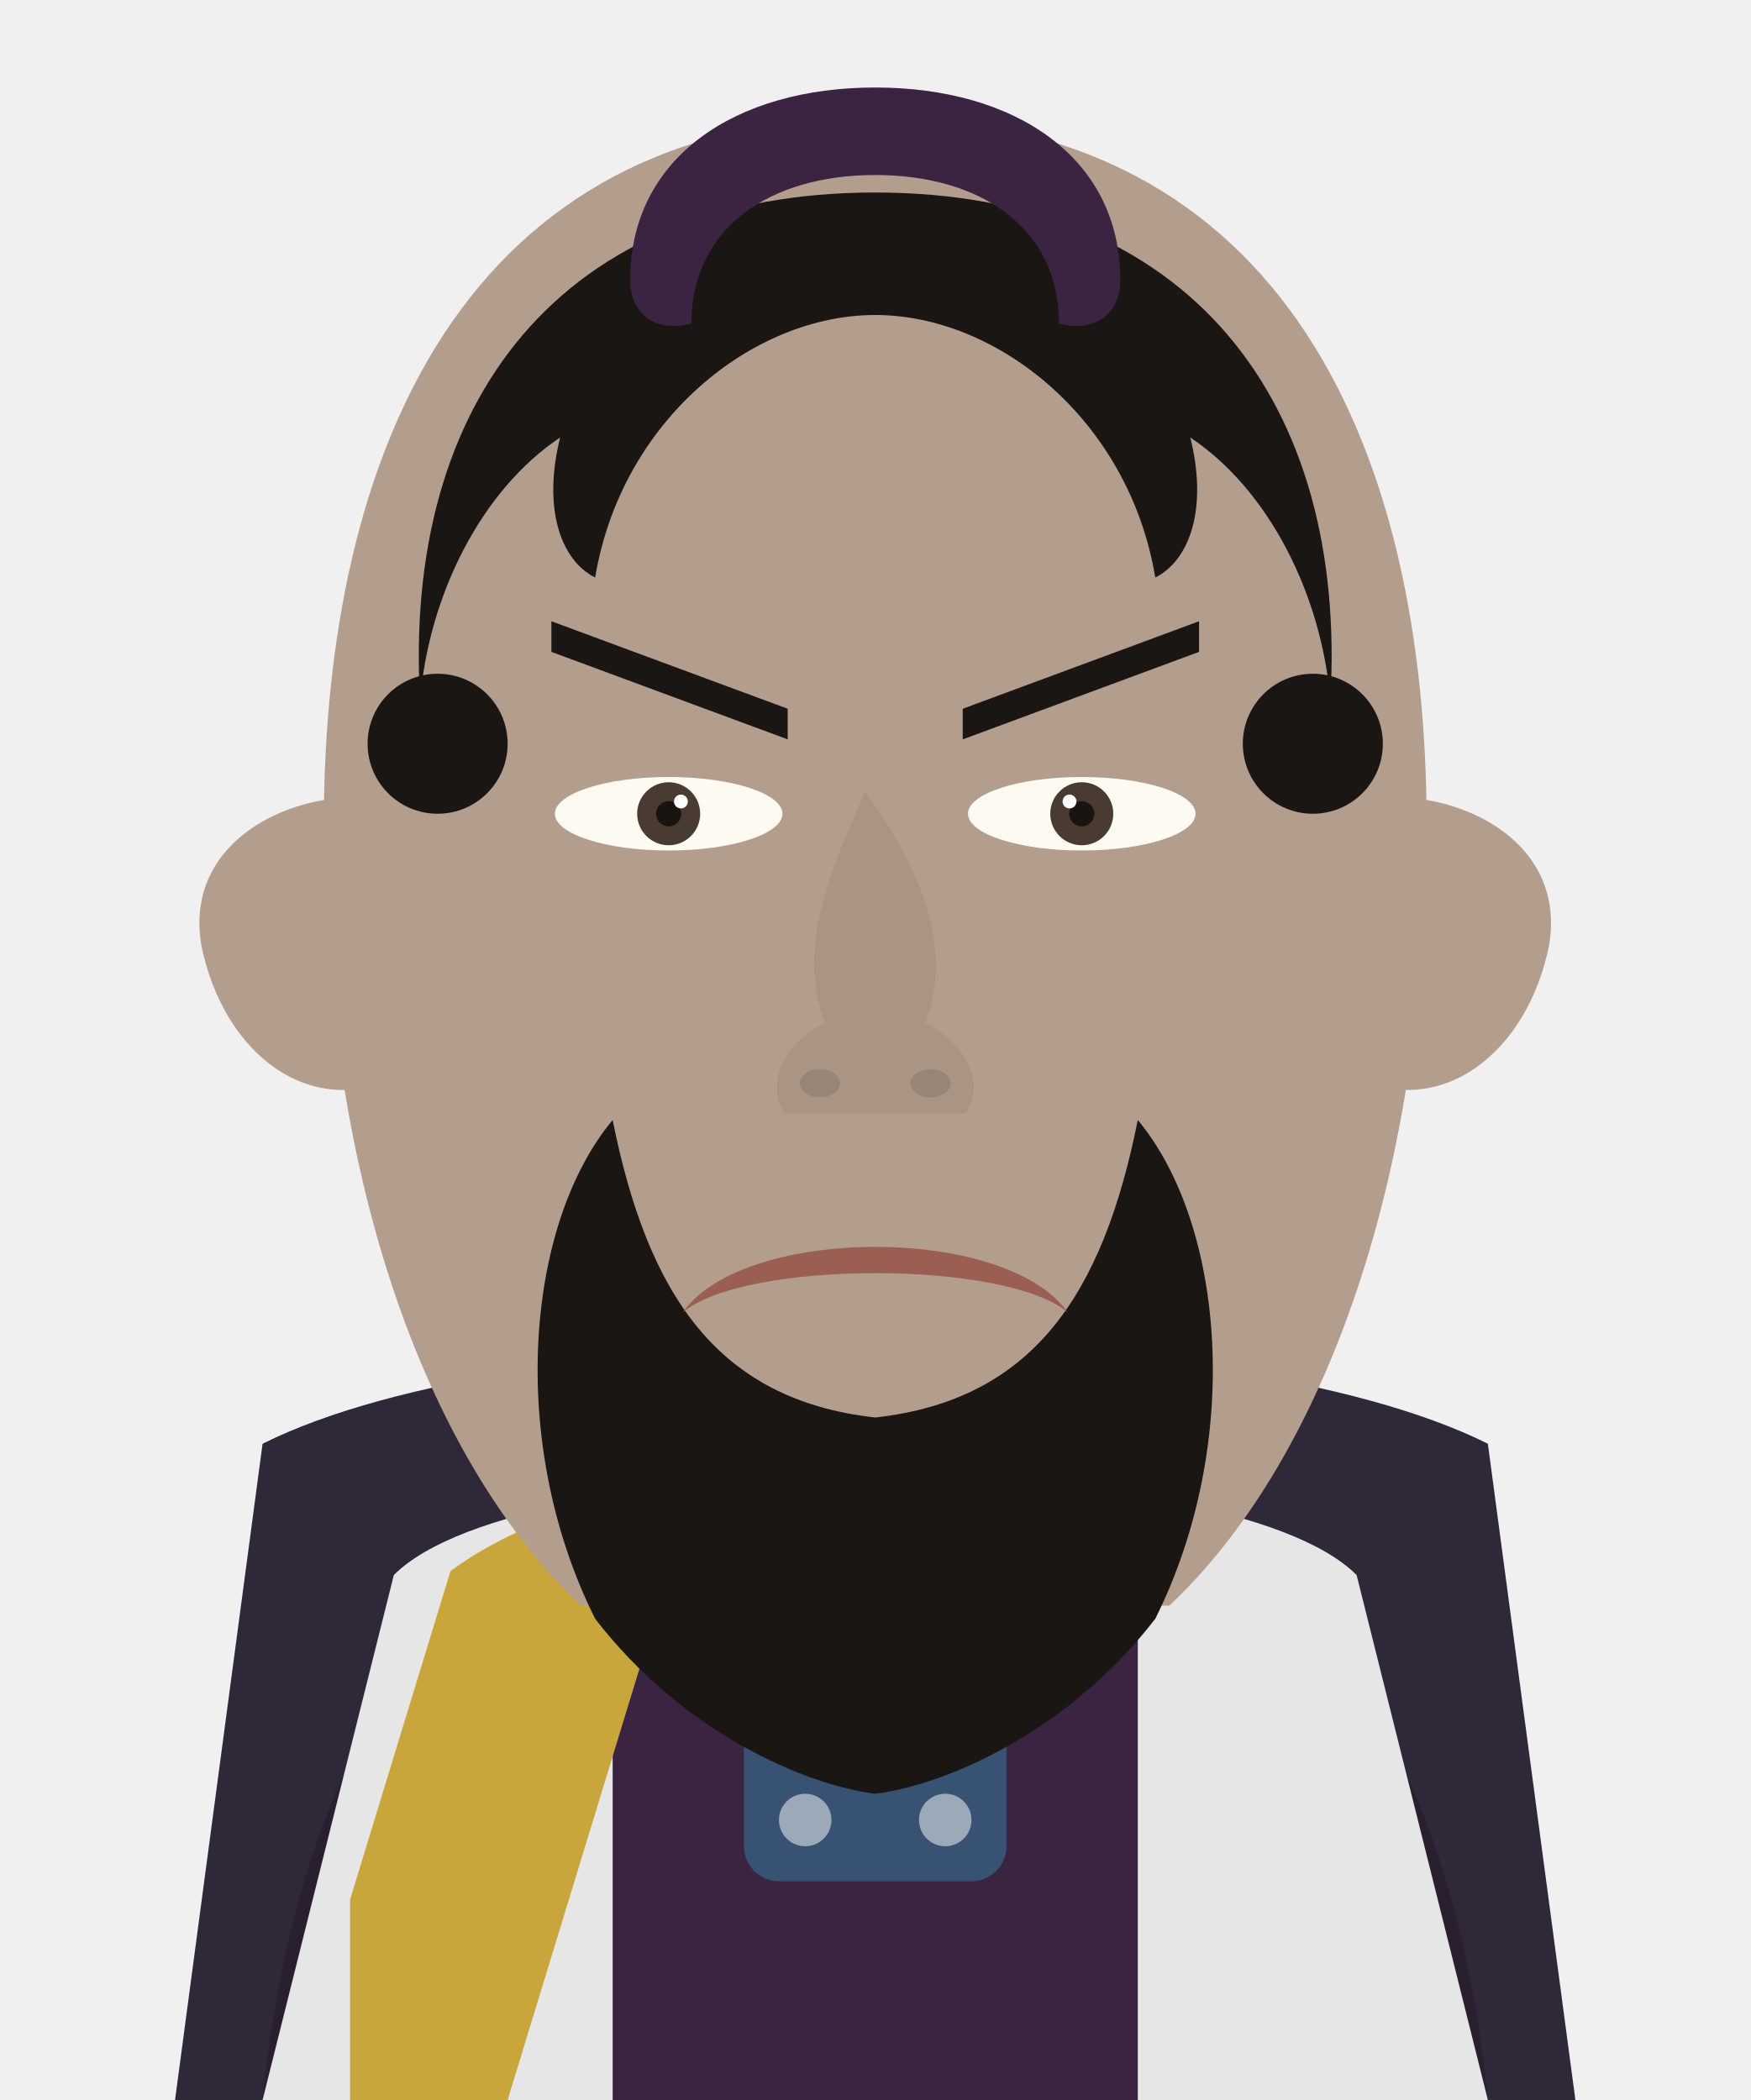
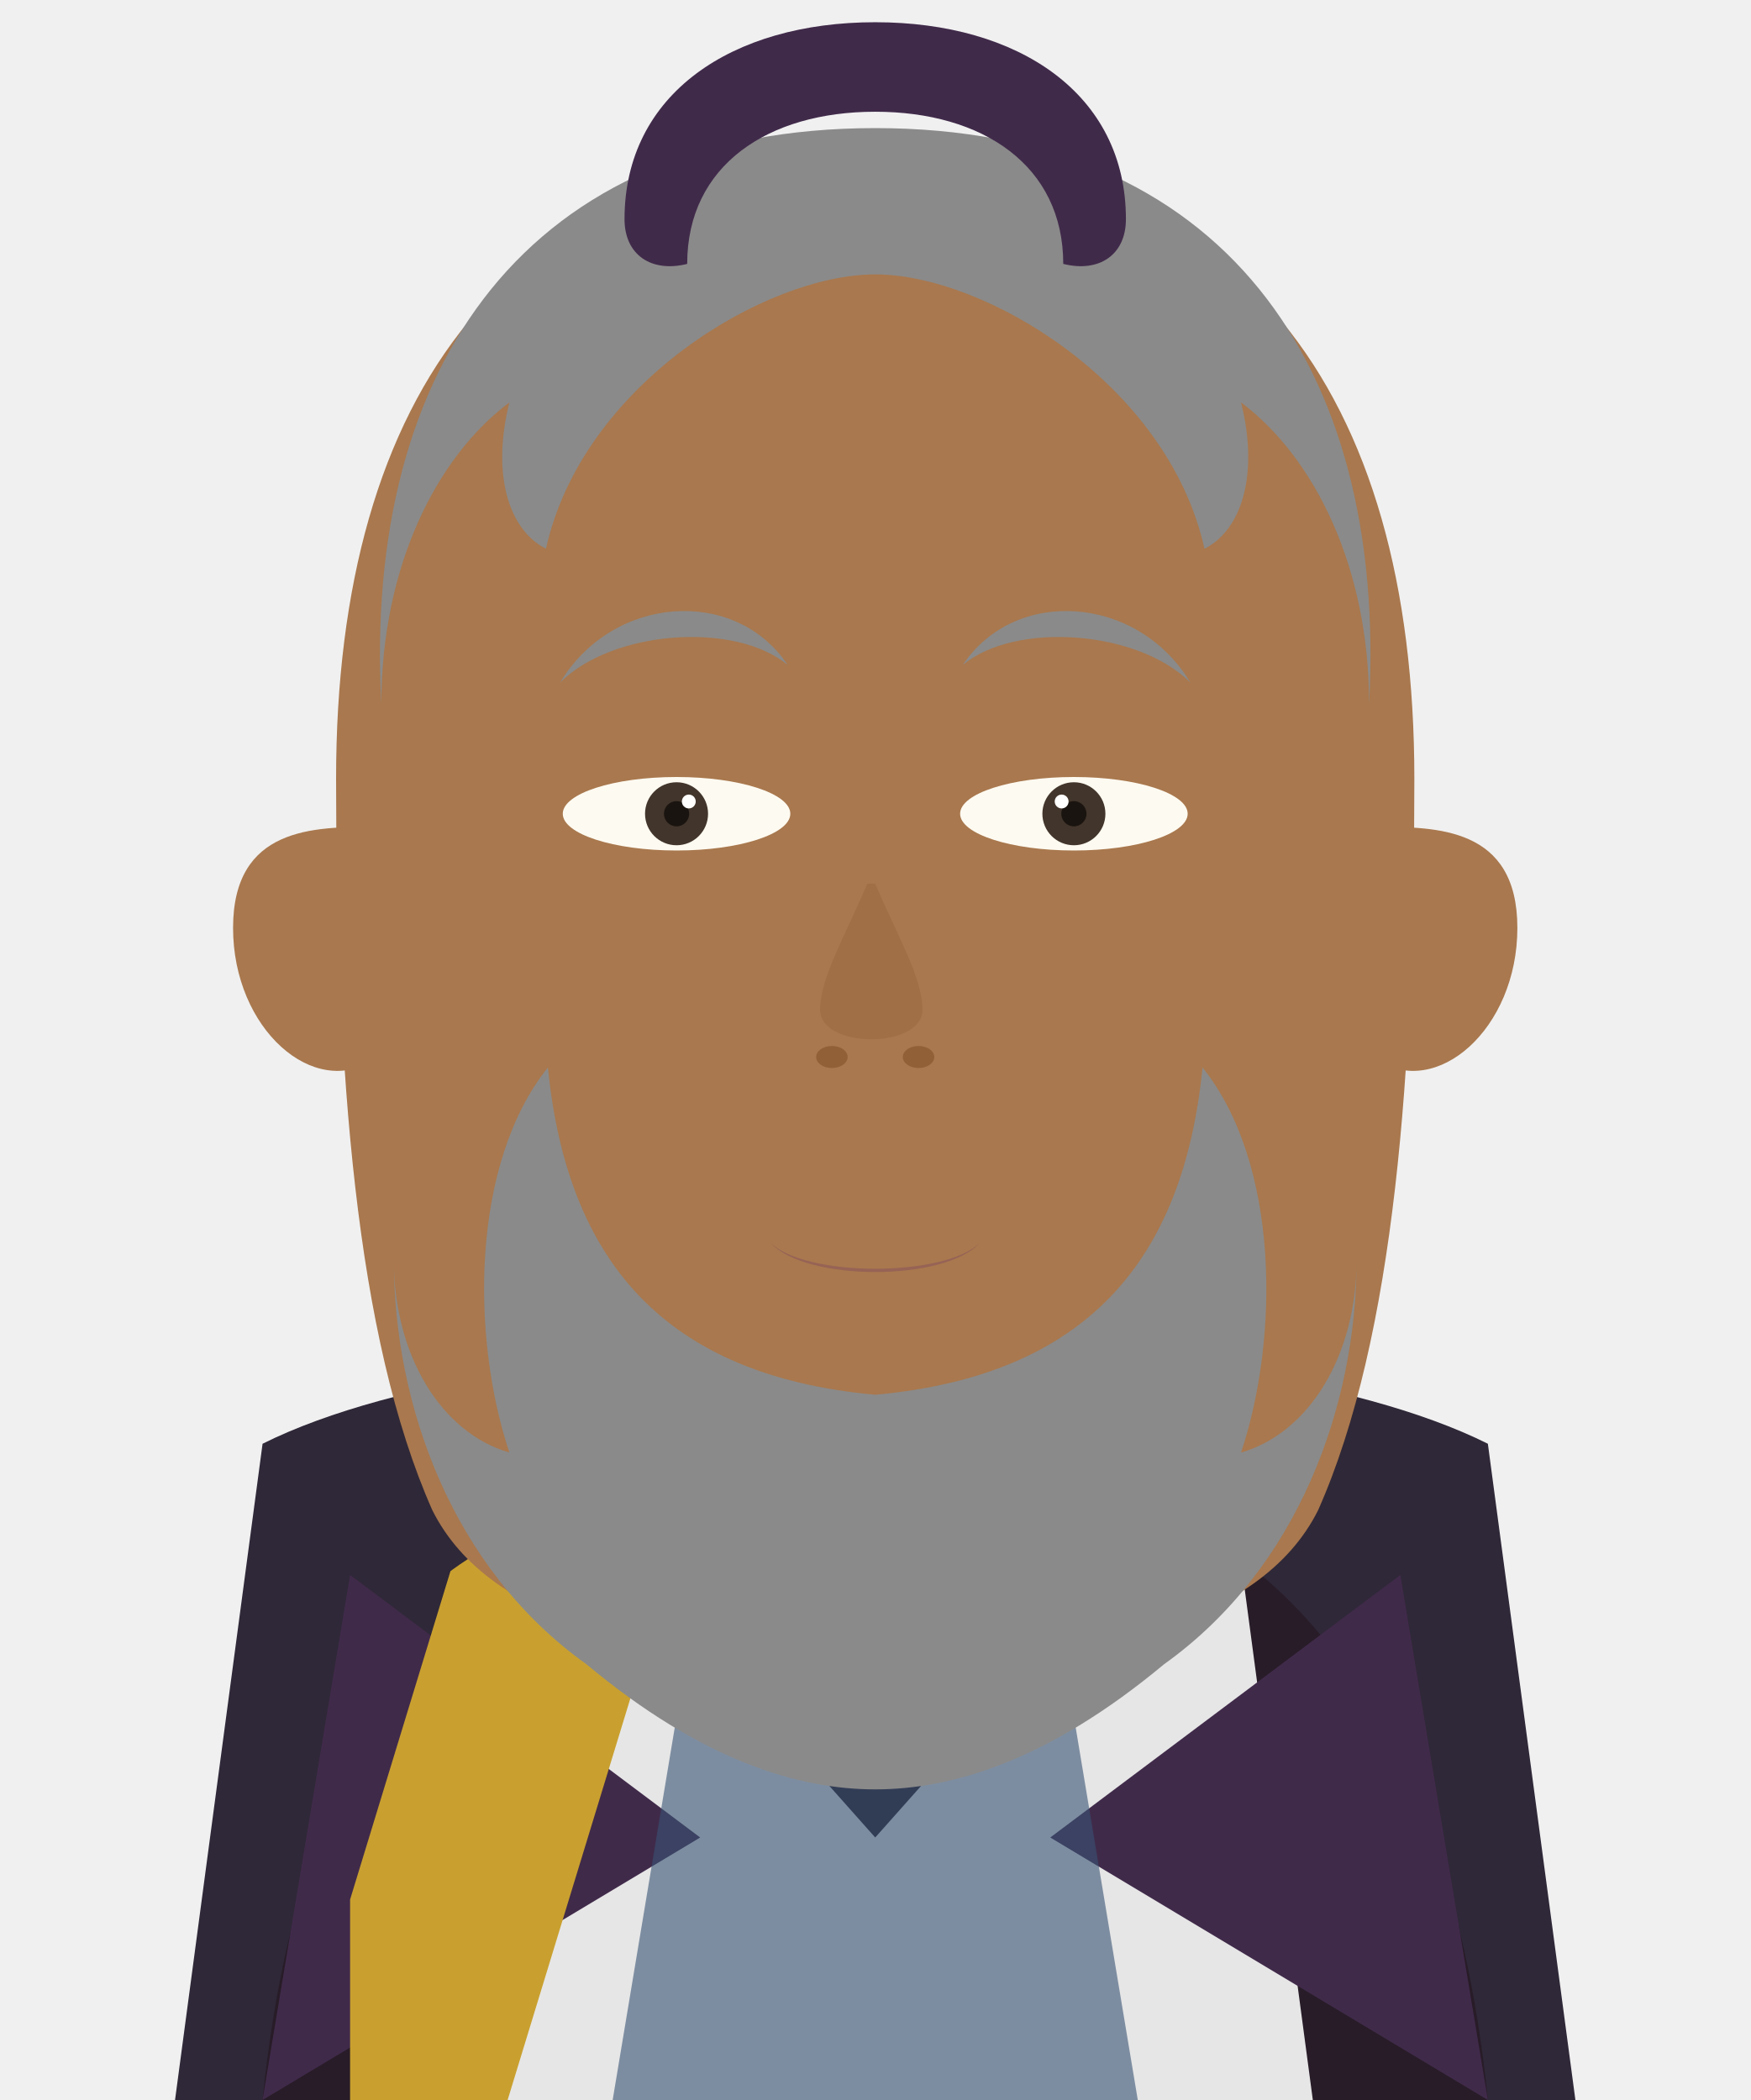
<svg xmlns="http://www.w3.org/2000/svg" viewBox="0 0 200 240" width="100%" height="100%">
-   <path d="M82,145 L82,185 C90,195 110,195 118,185 L118,145 Z" fill="#b39e8e" />
-   <path d="M82,145 L82,165 C90,175 110,175 118,165 L118,145 Z" fill="#958070" opacity="0.5" />
-   <path d="M30,240 C35,190 60,170 82,170 L118,170 C140,170 165,190 170,240 Z" fill="#b39e8e" />
+   <path d="M82,145 L82,185 C90,195 110,195 118,185 L118,145 Z" fill="#a9784e" />
+   <path d="M82,145 L82,165 C90,175 110,175 118,165 L118,145 Z" fill="#8b5a30" opacity="0.5" />
+   <path d="M30,240 C35,190 60,170 82,170 L118,170 C140,170 165,190 170,240 Z" fill="#a9784e" />
  <path d="M20,240 L30,165 C60,150 140,150 170,165 L180,240 Z" fill="#1a1224" opacity="0.9" />
-   <path d="M30,240 L45,180 C60,165 140,165 155,180 L170,240 Z" fill="#e6e6e6" />
-   <path d="M70,175 L130,175 L130,240 L70,240 Z" fill="#3b2342" />
-   <rect x="85" y="185" width="30" height="30" fill="#375273" rx="4" />
-   <circle cx="92" cy="192" r="3" fill="#ffffff" opacity="0.5" />
-   <circle cx="108" cy="192" r="3" fill="#ffffff" opacity="0.5" />
-   <circle cx="92" cy="208" r="3" fill="#ffffff" opacity="0.5" />
-   <circle cx="108" cy="208" r="3" fill="#ffffff" opacity="0.5" />
+   <path d="M50,240 L60,165 L100,210 L140,165 L150,240 Z" fill="#e6e6e6" />
+   <path d="M30,240 L40,180 L80,210 L30,240 Z" fill="#402a4a" />
+   <path d="M170,240 L160,180 L120,210 L170,240 Z" fill="#402a4a" />
+   <path d="M70,240 L80,180 L120,180 L130,240 Z" fill="#375273" opacity="0.6" />
  <clipPath id="garmentClip">
    <path d="M40,240 L40,202 C40,178 66,168 100,168 C134,168 160,178 160,202 L160,240 Z" />
  </clipPath>
  <g clip-path="url(#garmentClip)">
-     <path d="M55,168 L80,168 L58,240 L33,240 Z" fill="#c9a63c" />
+     <path d="M55,168 L80,168 L58,240 L33,240 Z" fill="#c9a02f" />
  </g>
-   <g transform="translate(48, 108) scale(1.25) translate(-48, -108)">
-     <path d="M48,96 C42,92 26,96 28,108 C30,118 38,124 46,120 C48,114 48,105 48,96 Z" fill="#b39e8e" />
+   <g transform="translate(100,100) scale(1.1) translate(-100,-100)">
+     <g transform="translate(48,95) scale(1.05) translate(-48,-95)">
+       <path d="M48,95 C42,95 34,95 34,105 C34,115 42,122 48,118 C54,122 62,115 62,105 C62,95 54,95 48,95 Z" fill="#a9784e" />
+     </g>
+     <g transform="translate(152,95) scale(1.05) translate(-152,-95)">
+       <path d="M152,95 C158,95 166,95 166,105 C166,115 158,122 152,118 C146,122 138,115 138,105 C138,95 146,95 152,95 Z" fill="#a9784e" />
+     </g>
  </g>
-   <g transform="translate(152, 108) scale(1.25) translate(-152, -108)">
-     <path d="M152,96 C158,92 174,96 172,108 C170,118 162,124 154,120 C152,114 152,105 152,96 Z" fill="#b39e8e" />
+   <g transform="translate(100,100) scale(1.1) translate(-100,-100)">
+     <g transform="translate(100,30) scale(0.95) translate(-100,-30)" />
  </g>
-   <g transform="translate(100, 110) scale(1.05) translate(-100, -110)">
-     <path d="M100,18 C145,18 160,55 160,95 C160,135 148,165 132,180 L68,180 C52,165 40,135 40,95 C40,55 55,18 100,18 Z" fill="#b39e8e" />
+   <g transform="translate(100,100) scale(1.1) translate(-100,-100)">
+     <path d="M100,25 C138,25 156,50 156,90 C156,120 154,148 146,166 C140,178 122,182 100,182 C78,182 60,178 54,166 C46,148 44,120 44,90 C44,50 62,25 100,25 Z" fill="#a9784e" />
  </g>
-   <g transform="translate(100, 110) scale(1) translate(-100, -110)">
-     <path d="M88,164 L112,164 L112,177 C108,182 92,182 88,177 Z" fill="#978272" opacity="0.25" />
+   <g transform="translate(100,100) scale(1.1) translate(-100,-100)">
+     <path d="M86,163 L114,163 C114,174 108,183 100,185 C92,183 86,174 86,163 Z" fill="#a9784e" />
+     <path d="M90,178 C94,181 106,181 110,178 C106,180.5 94,180.5 90,178 Z" fill="#8d5c32" opacity="0.2" />
  </g>
-   <path d="M70,128 C60,140 58,165 68,185 C78,198 92,204 100,205 C108,204 122,198 132,185 C142,165 140,140 130,128 C126,148 118,160 100,162 C82,160 74,148 70,128 Z" fill="#1a1614" />
-   <path d="M78,150 C85,140 115,140 122,150 C115,144 85,144 78,150 Z" fill="#9a5f52" />
-   <g transform="translate(100,110) scale(1.15) translate(-100,-110)">
-     <path d="M99,93 C104,100 108,108 105,116 C109,118 111,122 109,125 L91,125 C89,122 91,118 95,116 C92,108 96,100 99,93 Z" fill="#978272" opacity="0.32" />
-     <ellipse cx="94.5" cy="122" rx="2" ry="1.4" fill="#978272" opacity="0.85" />
-     <ellipse cx="105.5" cy="122" rx="2" ry="1.4" fill="#978272" opacity="0.85" />
+   <g transform="translate(100,100) scale(1.1) translate(-100,-100)">
+     <path d="M66,120 C58,130 58,148 62,160 C55,158 50,150 50,140 C50,155 56,172 70,182 C82,192 92,195 100,195 C108,195 118,192 130,182 C144,172 150,155 150,140 C150,150 145,158 138,160 C142,148 142,130 134,120 C132,140 122,152 100,154 C78,152 68,140 66,120 Z" fill="#8a8a8a" />
  </g>
-   <path d="M63,71 L90,81 L90,84.5 L63,74.5 Z" fill="#1a1614" />
+   <path d="M88,142 C92,146 108,146 112,142 C108,146.5 92,146.5 88,142 Z" fill="#966355" />
+   <g transform="translate(100,110) scale(0.9) translate(-100,-110)">
+     <path d="M99,100 C96,107 93,112 93,116 C93,121 106,121 106,116 C106,112 103,107 100,100 Z" fill="#8d5c32" opacity="0.32" />
+     <ellipse cx="94.5" cy="122" rx="2" ry="1.4" fill="#8d5c32" opacity="0.85" />
+     <ellipse cx="105.5" cy="122" rx="2" ry="1.4" fill="#8d5c32" opacity="0.85" />
+   </g>
+   <path d="M64,78 C70,68 84,67 90,76 C84,71 70,72 64,78 Z" fill="#8a8a8a" />
  <g transform="translate(200,0) scale(-1,1)">
-     <path d="M63,71 L90,81 L90,84.5 L63,74.5 Z" fill="#1a1614" />
+     <path d="M64,78 C70,68 84,67 90,76 C84,71 70,72 64,78 Z" fill="#8a8a8a" />
  </g>
-   <ellipse cx="76.4" cy="93" rx="13" ry="4.2" fill="#fdfaf1" />
-   <circle cx="76.4" cy="93" r="3.6" fill="#4a3b32" />
-   <circle cx="76.4" cy="93" r="1.44" fill="#1a1410" />
-   <circle cx="77.8" cy="91.6" r="0.792" fill="#ffffff" />
+   <ellipse cx="77.3" cy="93" rx="13" ry="4.2" fill="#fdfaf1" />
+   <circle cx="77.3" cy="93" r="3.6" fill="#42352b" />
+   <circle cx="77.3" cy="93" r="1.44" fill="#1a1410" />
+   <circle cx="78.7" cy="91.6" r="0.792" fill="#ffffff" />
  <g transform="translate(200,0) scale(-1,1)">
-     <ellipse cx="76.4" cy="93" rx="13" ry="4.2" fill="#fdfaf1" />
-     <circle cx="76.4" cy="93" r="3.6" fill="#4a3b32" />
-     <circle cx="76.4" cy="93" r="1.44" fill="#1a1410" />
-     <circle cx="77.8" cy="91.6" r="0.792" fill="#ffffff" />
+     <ellipse cx="77.3" cy="93" rx="13" ry="4.2" fill="#fdfaf1" />
+     <circle cx="77.3" cy="93" r="3.6" fill="#42352b" />
+     <circle cx="77.3" cy="93" r="1.44" fill="#1a1410" />
+     <circle cx="78.7" cy="91.6" r="0.792" fill="#ffffff" />
  </g>
-   <path d="M100,22 C136,22 154,46 152,80 C151,68 145,56 136,50 C138,58 136,64 132,66 C129,48 114,36 100,36 C86,36 71,48 68,66 C64,64 62,58 64,50 C55,56 49,68 48,80 C46,46 64,22 100,22 Z" fill="#1a1614" />
-   <circle cx="50" cy="85" r="8" fill="#1a1614" />
-   <circle cx="150" cy="85" r="8" fill="#1a1614" />
-   <path d="M72,32 C72,18 84,10 100,10 C116,10 128,18 128,32 C128,36 125,38 121,37 C121,26 112,20 100,20 C88,20 79,26 79,37 C75,38 72,36 72,32 Z" fill="#3b2342" />
+   <g transform="translate(100,100) scale(1.1) translate(-100,-100)">
+     <g transform="translate(100,30) scale(0.95) translate(-100,-30)">
+       <path d="M100,22 C138,22 156,48 154,85 C154,70 148,58 140,52 C142,60 140,66 136,68 C132,50 112,38 100,38 C88,38 68,50 64,68 C60,66 58,60 60,52 C52,58 46,70 46,85 C44,48 62,22 100,22 Z" fill="#8a8a8a" />
+     </g>
+   </g>
+   <g transform="translate(100,100) scale(1.1) translate(-100,-100)">
+     <g transform="translate(100,30) scale(0.93) translate(-100,-30)">
+       <path d="M72,32 C72,18 84,10 100,10 C116,10 128,18 128,32 C128,36 125,38 121,37 C121,26 112,20 100,20 C88,20 79,26 79,37 C75,38 72,36 72,32 Z" fill="#402a4a" />
+     </g>
+   </g>
</svg>
